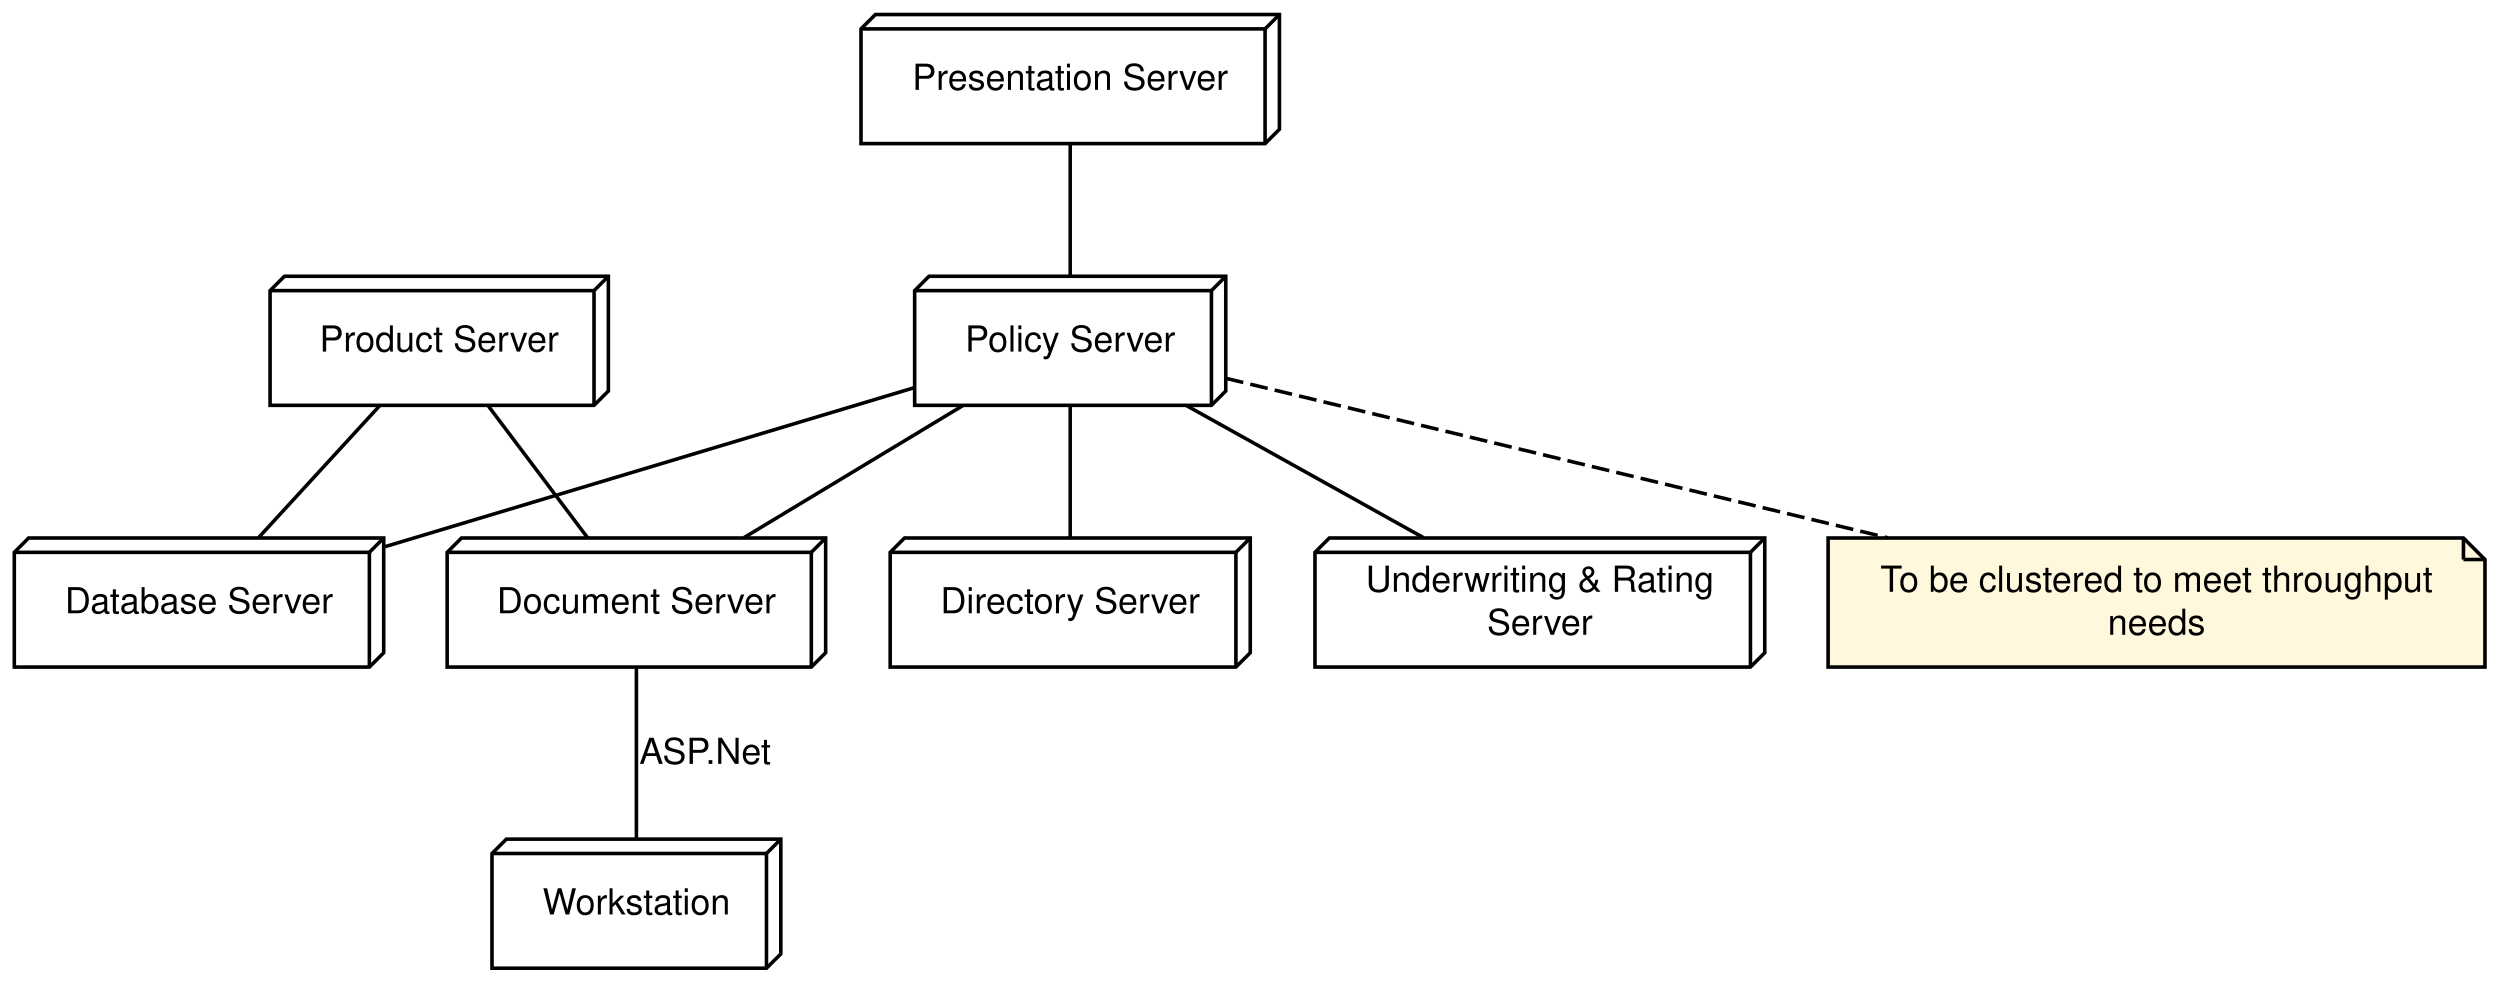
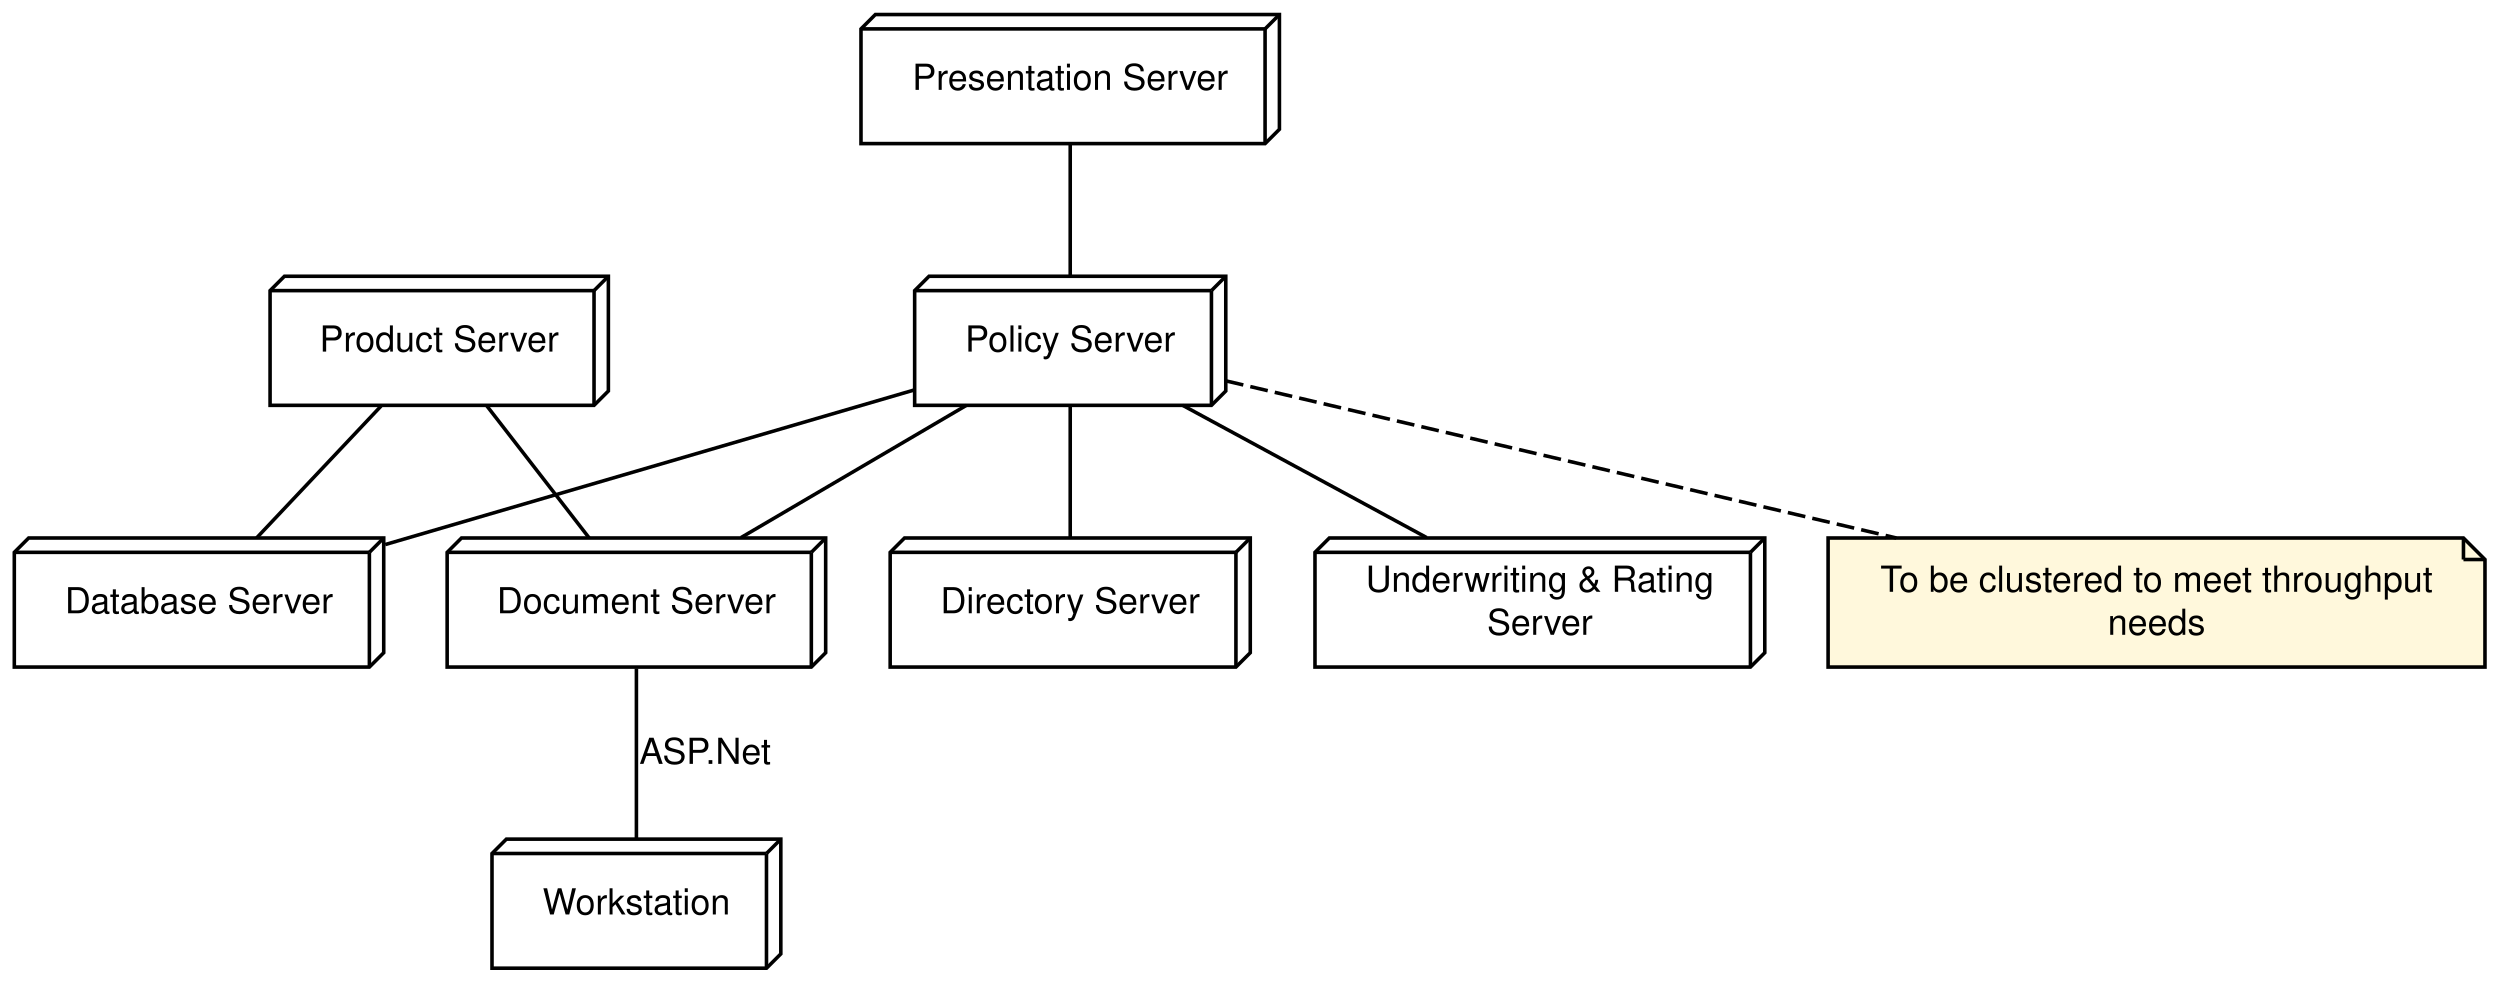
<svg xmlns="http://www.w3.org/2000/svg" width="697pt" height="274pt" viewBox="0.00 0.00 697.31 274.00">
  <g id="graph0" class="graph" transform="scale(1 1) rotate(0) translate(4 270)">
    <g id="node1" class="node">
-       <polygon fill="none" stroke="#000000" points="352.862,-266 240.155,-266 236.155,-262 236.155,-230 348.862,-230 352.862,-234 352.862,-266" />
-       <polyline fill="none" stroke="#000000" points="348.862,-262 236.155,-262 " />
-       <polyline fill="none" stroke="#000000" points="348.862,-262 348.862,-230 " />
-       <polyline fill="none" stroke="#000000" points="348.862,-262 352.862,-266 " />
-       <text text-anchor="middle" x="294.509" y="-245" font-family="Helvetica,sans-Serif" font-size="10.00" fill="#000000">Presentation Server</text>
+       <polygon fill="none" stroke="black" points="352.86,-266 240.15,-266 236.15,-262 236.15,-230 348.86,-230 352.86,-234 352.86,-266" />
+       <polyline fill="none" stroke="black" points="348.86,-262 236.15,-262 " />
+       <polyline fill="none" stroke="black" points="348.86,-262 348.86,-230 " />
+       <polyline fill="none" stroke="black" points="348.86,-262 352.86,-266 " />
+       <text text-anchor="middle" x="294.51" y="-245" font-family="Helvetica,sans-Serif" font-size="10.00">Presentation Server</text>
    </g>
    <g id="node2" class="node">
-       <polygon fill="none" stroke="#000000" points="337.899,-193 255.118,-193 251.118,-189 251.118,-157 333.899,-157 337.899,-161 337.899,-193" />
-       <polyline fill="none" stroke="#000000" points="333.899,-189 251.118,-189 " />
-       <polyline fill="none" stroke="#000000" points="333.899,-189 333.899,-157 " />
-       <polyline fill="none" stroke="#000000" points="333.899,-189 337.899,-193 " />
-       <text text-anchor="middle" x="294.509" y="-172" font-family="Helvetica,sans-Serif" font-size="10.00" fill="#000000">Policy Server</text>
+       <polygon fill="none" stroke="black" points="337.9,-193 255.12,-193 251.12,-189 251.12,-157 333.9,-157 337.9,-161 337.9,-193" />
+       <polyline fill="none" stroke="black" points="333.9,-189 251.12,-189 " />
+       <polyline fill="none" stroke="black" points="333.9,-189 333.9,-157 " />
+       <polyline fill="none" stroke="black" points="333.9,-189 337.9,-193 " />
+       <text text-anchor="middle" x="294.51" y="-172" font-family="Helvetica,sans-Serif" font-size="10.00">Policy Server</text>
    </g>
    <g id="edge1" class="edge">
-       <path fill="none" stroke="#000000" d="M294.509,-229.955C294.509,-218.724 294.509,-204.33 294.509,-193.09" />
+       <path fill="none" stroke="black" d="M294.51,-229.81C294.51,-218.65 294.51,-204.16 294.51,-193.03" />
    </g>
    <g id="node3" class="node">
-       <polygon fill="none" stroke="#000000" points="226.296,-120 124.721,-120 120.721,-116 120.721,-84 222.296,-84 226.296,-88 226.296,-120" />
-       <polyline fill="none" stroke="#000000" points="222.296,-116 120.721,-116 " />
-       <polyline fill="none" stroke="#000000" points="222.296,-116 222.296,-84 " />
-       <polyline fill="none" stroke="#000000" points="222.296,-116 226.296,-120 " />
-       <text text-anchor="middle" x="173.508" y="-99" font-family="Helvetica,sans-Serif" font-size="10.00" fill="#000000">Document Server</text>
+       <polygon fill="none" stroke="black" points="226.3,-120 124.72,-120 120.72,-116 120.72,-84 222.3,-84 226.3,-88 226.3,-120" />
+       <polyline fill="none" stroke="black" points="222.3,-116 120.72,-116 " />
+       <polyline fill="none" stroke="black" points="222.3,-116 222.3,-84 " />
+       <polyline fill="none" stroke="black" points="222.3,-116 226.3,-120 " />
+       <text text-anchor="middle" x="173.51" y="-99" font-family="Helvetica,sans-Serif" font-size="10.00">Document Server</text>
    </g>
    <g id="edge2" class="edge">
-       <path fill="none" stroke="#000000" d="M264.598,-156.955C245.983,-145.724 222.124,-131.33 203.494,-120.09" />
+       <path fill="none" stroke="black" d="M265.53,-156.99C246.51,-145.83 221.73,-131.29 202.67,-120.11" />
    </g>
    <g id="node6" class="node">
-       <polygon fill="none" stroke="#000000" points="103.025,-120 3.991,-120 -.009,-116 -.009,-84 99.025,-84 103.025,-88 103.025,-120" />
-       <polyline fill="none" stroke="#000000" points="99.025,-116 -.009,-116 " />
-       <polyline fill="none" stroke="#000000" points="99.025,-116 99.025,-84 " />
-       <polyline fill="none" stroke="#000000" points="99.025,-116 103.025,-120 " />
-       <text text-anchor="middle" x="51.508" y="-99" font-family="Helvetica,sans-Serif" font-size="10.00" fill="#000000">Database Server</text>
+       <polygon fill="none" stroke="black" points="103.03,-120 3.99,-120 -0.01,-116 -0.01,-84 99.03,-84 103.03,-88 103.03,-120" />
+       <polyline fill="none" stroke="black" points="99.03,-116 -0.01,-116 " />
+       <polyline fill="none" stroke="black" points="99.03,-116 99.03,-84 " />
+       <polyline fill="none" stroke="black" points="99.03,-116 103.03,-120 " />
+       <text text-anchor="middle" x="51.51" y="-99" font-family="Helvetica,sans-Serif" font-size="10.00">Database Server</text>
    </g>
    <g id="edge5" class="edge">
-       <path fill="none" stroke="#000000" d="M251.065,-161.949C209.701,-149.523 147.406,-130.809 103.44,-117.601" />
+       <path fill="none" stroke="black" d="M251.06,-161.31C209.7,-149.22 147.41,-131.02 103.44,-118.17" />
    </g>
    <g id="node7" class="node">
-       <polygon fill="#fff8dc" stroke="#000000" points="683.117,-120 505.9,-120 505.9,-84 689.117,-84 689.117,-114 683.117,-120" />
-       <polyline fill="none" stroke="#000000" points="683.117,-120 683.117,-114 " />
-       <polyline fill="none" stroke="#000000" points="689.117,-114 683.117,-114 " />
-       <text text-anchor="middle" x="597.509" y="-105" font-family="Helvetica,sans-Serif" font-size="10.00" fill="#000000">To be clustered to meet throughput</text>
-       <text text-anchor="middle" x="597.509" y="-93" font-family="Helvetica,sans-Serif" font-size="10.00" fill="#000000">needs</text>
+       <polygon fill="#fff8dc" stroke="black" points="683.12,-120 505.9,-120 505.9,-84 689.12,-84 689.12,-114 683.12,-120" />
+       <polyline fill="none" stroke="black" points="683.12,-120 683.12,-114 " />
+       <polyline fill="none" stroke="black" points="689.12,-114 683.12,-114 " />
+       <text text-anchor="middle" x="597.51" y="-105" font-family="Helvetica,sans-Serif" font-size="10.00">To be clustered to meet throughput</text>
+       <text text-anchor="middle" x="597.51" y="-93" font-family="Helvetica,sans-Serif" font-size="10.00">needs</text>
    </g>
    <g id="edge7" class="edge">
-       <path fill="none" stroke="#000000" stroke-dasharray="5,2" d="M337.921,-164.541C386.03,-152.95 464.482,-134.049 522.567,-120.055" />
+       <path fill="none" stroke="black" stroke-dasharray="5,2" d="M337.92,-163.83C386.68,-152.4 466.62,-133.67 524.93,-120.01" />
    </g>
    <g id="node8" class="node">
-       <polygon fill="none" stroke="#000000" points="344.726,-120 248.291,-120 244.291,-116 244.291,-84 340.726,-84 344.726,-88 344.726,-120" />
-       <polyline fill="none" stroke="#000000" points="340.726,-116 244.291,-116 " />
-       <polyline fill="none" stroke="#000000" points="340.726,-116 340.726,-84 " />
-       <polyline fill="none" stroke="#000000" points="340.726,-116 344.726,-120 " />
-       <text text-anchor="middle" x="294.509" y="-99" font-family="Helvetica,sans-Serif" font-size="10.00" fill="#000000">Directory Server</text>
+       <polygon fill="none" stroke="black" points="344.73,-120 248.29,-120 244.29,-116 244.29,-84 340.73,-84 344.73,-88 344.73,-120" />
+       <polyline fill="none" stroke="black" points="340.73,-116 244.29,-116 " />
+       <polyline fill="none" stroke="black" points="340.73,-116 340.73,-84 " />
+       <polyline fill="none" stroke="black" points="340.73,-116 344.73,-120 " />
+       <text text-anchor="middle" x="294.51" y="-99" font-family="Helvetica,sans-Serif" font-size="10.00">Directory Server</text>
    </g>
    <g id="edge8" class="edge">
-       <path fill="none" stroke="#000000" d="M294.509,-156.955C294.509,-145.724 294.509,-131.33 294.509,-120.09" />
+       <path fill="none" stroke="black" d="M294.51,-156.81C294.51,-145.65 294.51,-131.16 294.51,-120.03" />
    </g>
    <g id="node9" class="node">
-       <polygon fill="none" stroke="#000000" points="488.238,-120 366.779,-120 362.779,-116 362.779,-84 484.238,-84 488.238,-88 488.238,-120" />
-       <polyline fill="none" stroke="#000000" points="484.238,-116 362.779,-116 " />
-       <polyline fill="none" stroke="#000000" points="484.238,-116 484.238,-84 " />
-       <polyline fill="none" stroke="#000000" points="484.238,-116 488.238,-120 " />
-       <text text-anchor="middle" x="425.509" y="-105" font-family="Helvetica,sans-Serif" font-size="10.00" fill="#000000">Underwriting &amp; Rating</text>
-       <text text-anchor="middle" x="425.509" y="-93" font-family="Helvetica,sans-Serif" font-size="10.00" fill="#000000">Server</text>
+       <polygon fill="none" stroke="black" points="488.24,-120 366.78,-120 362.78,-116 362.78,-84 484.24,-84 488.24,-88 488.24,-120" />
+       <polyline fill="none" stroke="black" points="484.24,-116 362.78,-116 " />
+       <polyline fill="none" stroke="black" points="484.24,-116 484.24,-84 " />
+       <polyline fill="none" stroke="black" points="484.24,-116 488.24,-120 " />
+       <text text-anchor="middle" x="425.51" y="-105" font-family="Helvetica,sans-Serif" font-size="10.00">Underwriting &amp; Rating</text>
+       <text text-anchor="middle" x="425.51" y="-93" font-family="Helvetica,sans-Serif" font-size="10.00">Server</text>
    </g>
    <g id="edge9" class="edge">
-       <path fill="none" stroke="#000000" d="M326.89,-156.955C347.045,-145.724 372.876,-131.33 393.045,-120.09" />
+       <path fill="none" stroke="black" d="M325.89,-156.99C346.47,-145.83 373.3,-131.29 393.93,-120.11" />
    </g>
    <g id="node5" class="node">
-       <polygon fill="none" stroke="#000000" points="213.79,-36 137.227,-36 133.227,-32 133.227,0 209.79,0 213.79,-4 213.79,-36" />
-       <polyline fill="none" stroke="#000000" points="209.79,-32 133.227,-32 " />
-       <polyline fill="none" stroke="#000000" points="209.79,-32 209.79,0 " />
-       <polyline fill="none" stroke="#000000" points="209.79,-32 213.79,-36 " />
-       <text text-anchor="middle" x="173.508" y="-15" font-family="Helvetica,sans-Serif" font-size="10.00" fill="#000000">Workstation</text>
+       <polygon fill="none" stroke="black" points="213.79,-36 137.23,-36 133.23,-32 133.23,0 209.79,0 213.79,-4 213.79,-36" />
+       <polyline fill="none" stroke="black" points="209.79,-32 133.23,-32 " />
+       <polyline fill="none" stroke="black" points="209.79,-32 209.79,0 " />
+       <polyline fill="none" stroke="black" points="209.79,-32 213.79,-36 " />
+       <text text-anchor="middle" x="173.51" y="-15" font-family="Helvetica,sans-Serif" font-size="10.00">Workstation</text>
    </g>
    <g id="edge4" class="edge">
-       <path fill="none" stroke="#000000" d="M173.508,-83.773C173.508,-69.684 173.508,-50.272 173.508,-36.191" />
-       <text text-anchor="middle" x="192.68" y="-57" font-family="Helvetica,sans-Serif" font-size="10.00" fill="#000000">ASP.Net</text>
+       <path fill="none" stroke="black" d="M173.51,-83.61C173.51,-69.6 173.51,-50.01 173.51,-36.08" />
+       <text text-anchor="middle" x="192.68" y="-57" font-family="Helvetica,sans-Serif" font-size="10.00">ASP.Net</text>
    </g>
    <g id="node4" class="node">
-       <polygon fill="none" stroke="#000000" points="165.687,-193 75.33,-193 71.33,-189 71.33,-157 161.687,-157 165.687,-161 165.687,-193" />
-       <polyline fill="none" stroke="#000000" points="161.687,-189 71.33,-189 " />
-       <polyline fill="none" stroke="#000000" points="161.687,-189 161.687,-157 " />
-       <polyline fill="none" stroke="#000000" points="161.687,-189 165.687,-193 " />
-       <text text-anchor="middle" x="118.508" y="-172" font-family="Helvetica,sans-Serif" font-size="10.00" fill="#000000">Product Server</text>
+       <polygon fill="none" stroke="black" points="165.69,-193 75.33,-193 71.33,-189 71.33,-157 161.69,-157 165.69,-161 165.69,-193" />
+       <polyline fill="none" stroke="black" points="161.69,-189 71.33,-189 " />
+       <polyline fill="none" stroke="black" points="161.69,-189 161.69,-157 " />
+       <polyline fill="none" stroke="black" points="161.69,-189 165.69,-193 " />
+       <text text-anchor="middle" x="118.51" y="-172" font-family="Helvetica,sans-Serif" font-size="10.00">Product Server</text>
    </g>
    <g id="edge3" class="edge">
-       <path fill="none" stroke="#000000" d="M132.104,-156.955C140.566,-145.724 151.411,-131.33 159.879,-120.09" />
+       <path fill="none" stroke="black" d="M131.82,-156.81C140.47,-145.65 151.69,-131.16 160.32,-120.03" />
    </g>
    <g id="edge6" class="edge">
-       <path fill="none" stroke="#000000" d="M101.947,-156.955C91.639,-145.724 78.428,-131.33 68.112,-120.09" />
+       <path fill="none" stroke="black" d="M102.29,-156.81C91.76,-145.65 78.08,-131.16 67.58,-120.03" />
    </g>
  </g>
</svg>
